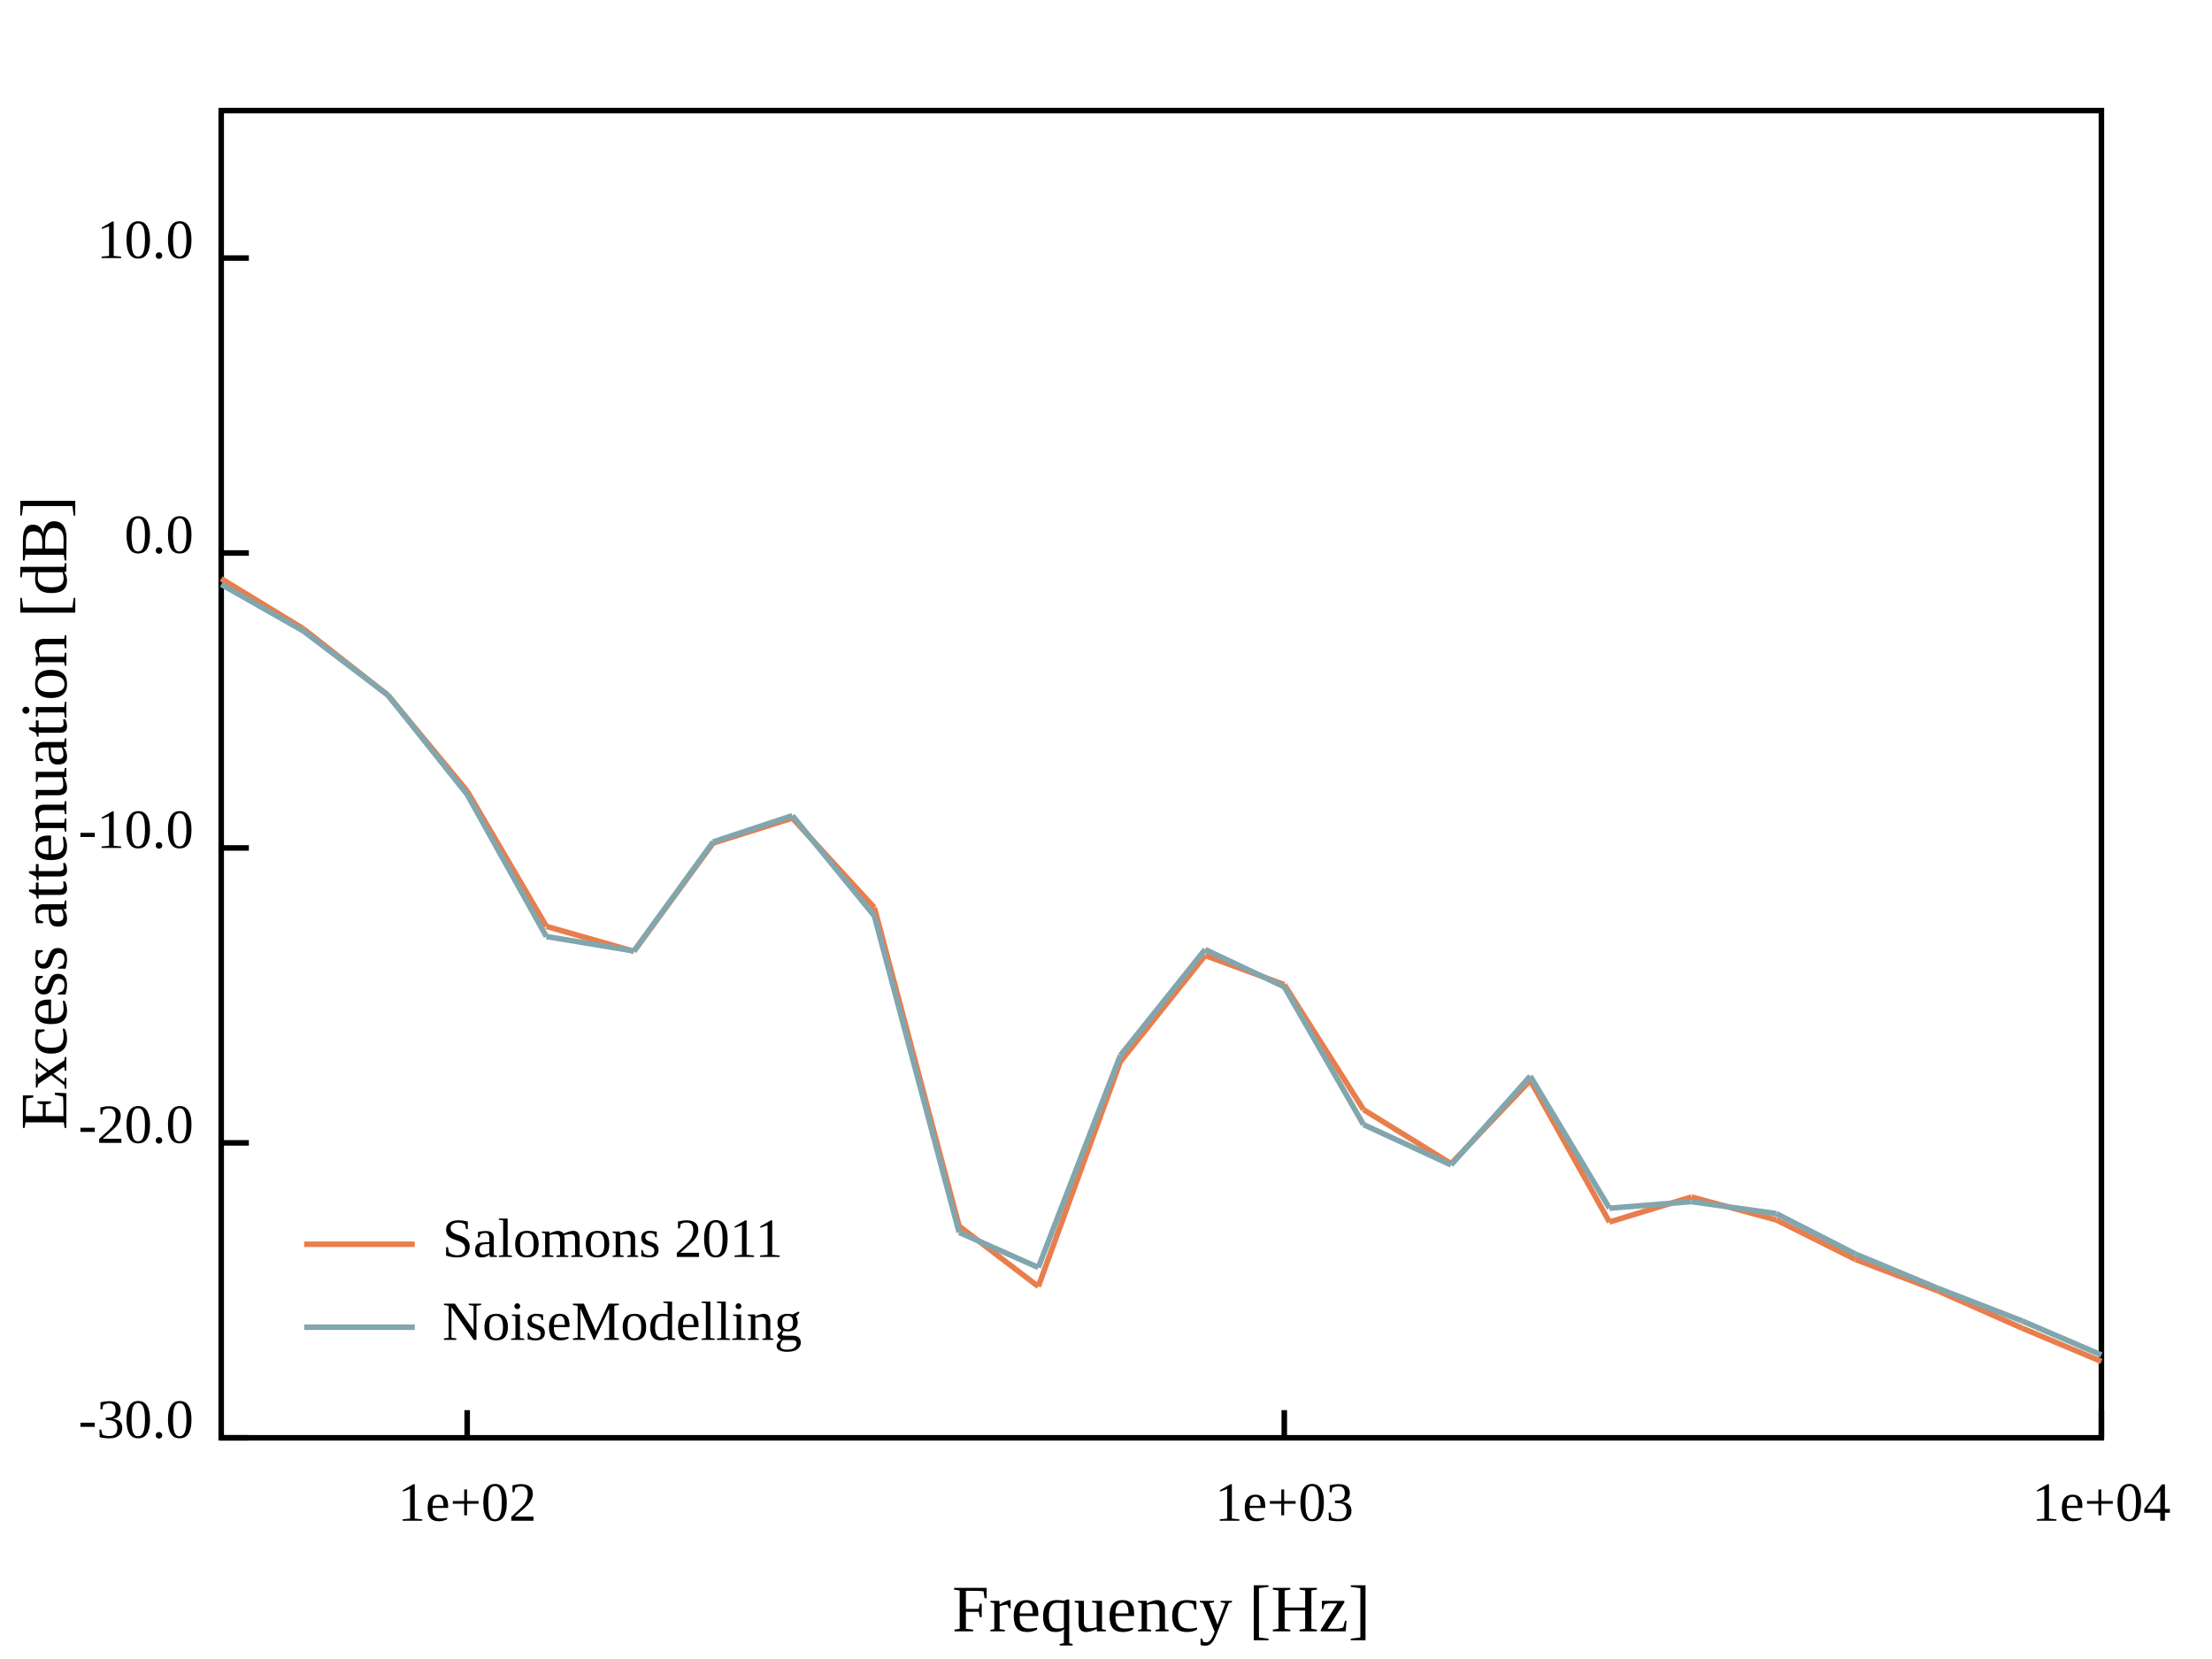
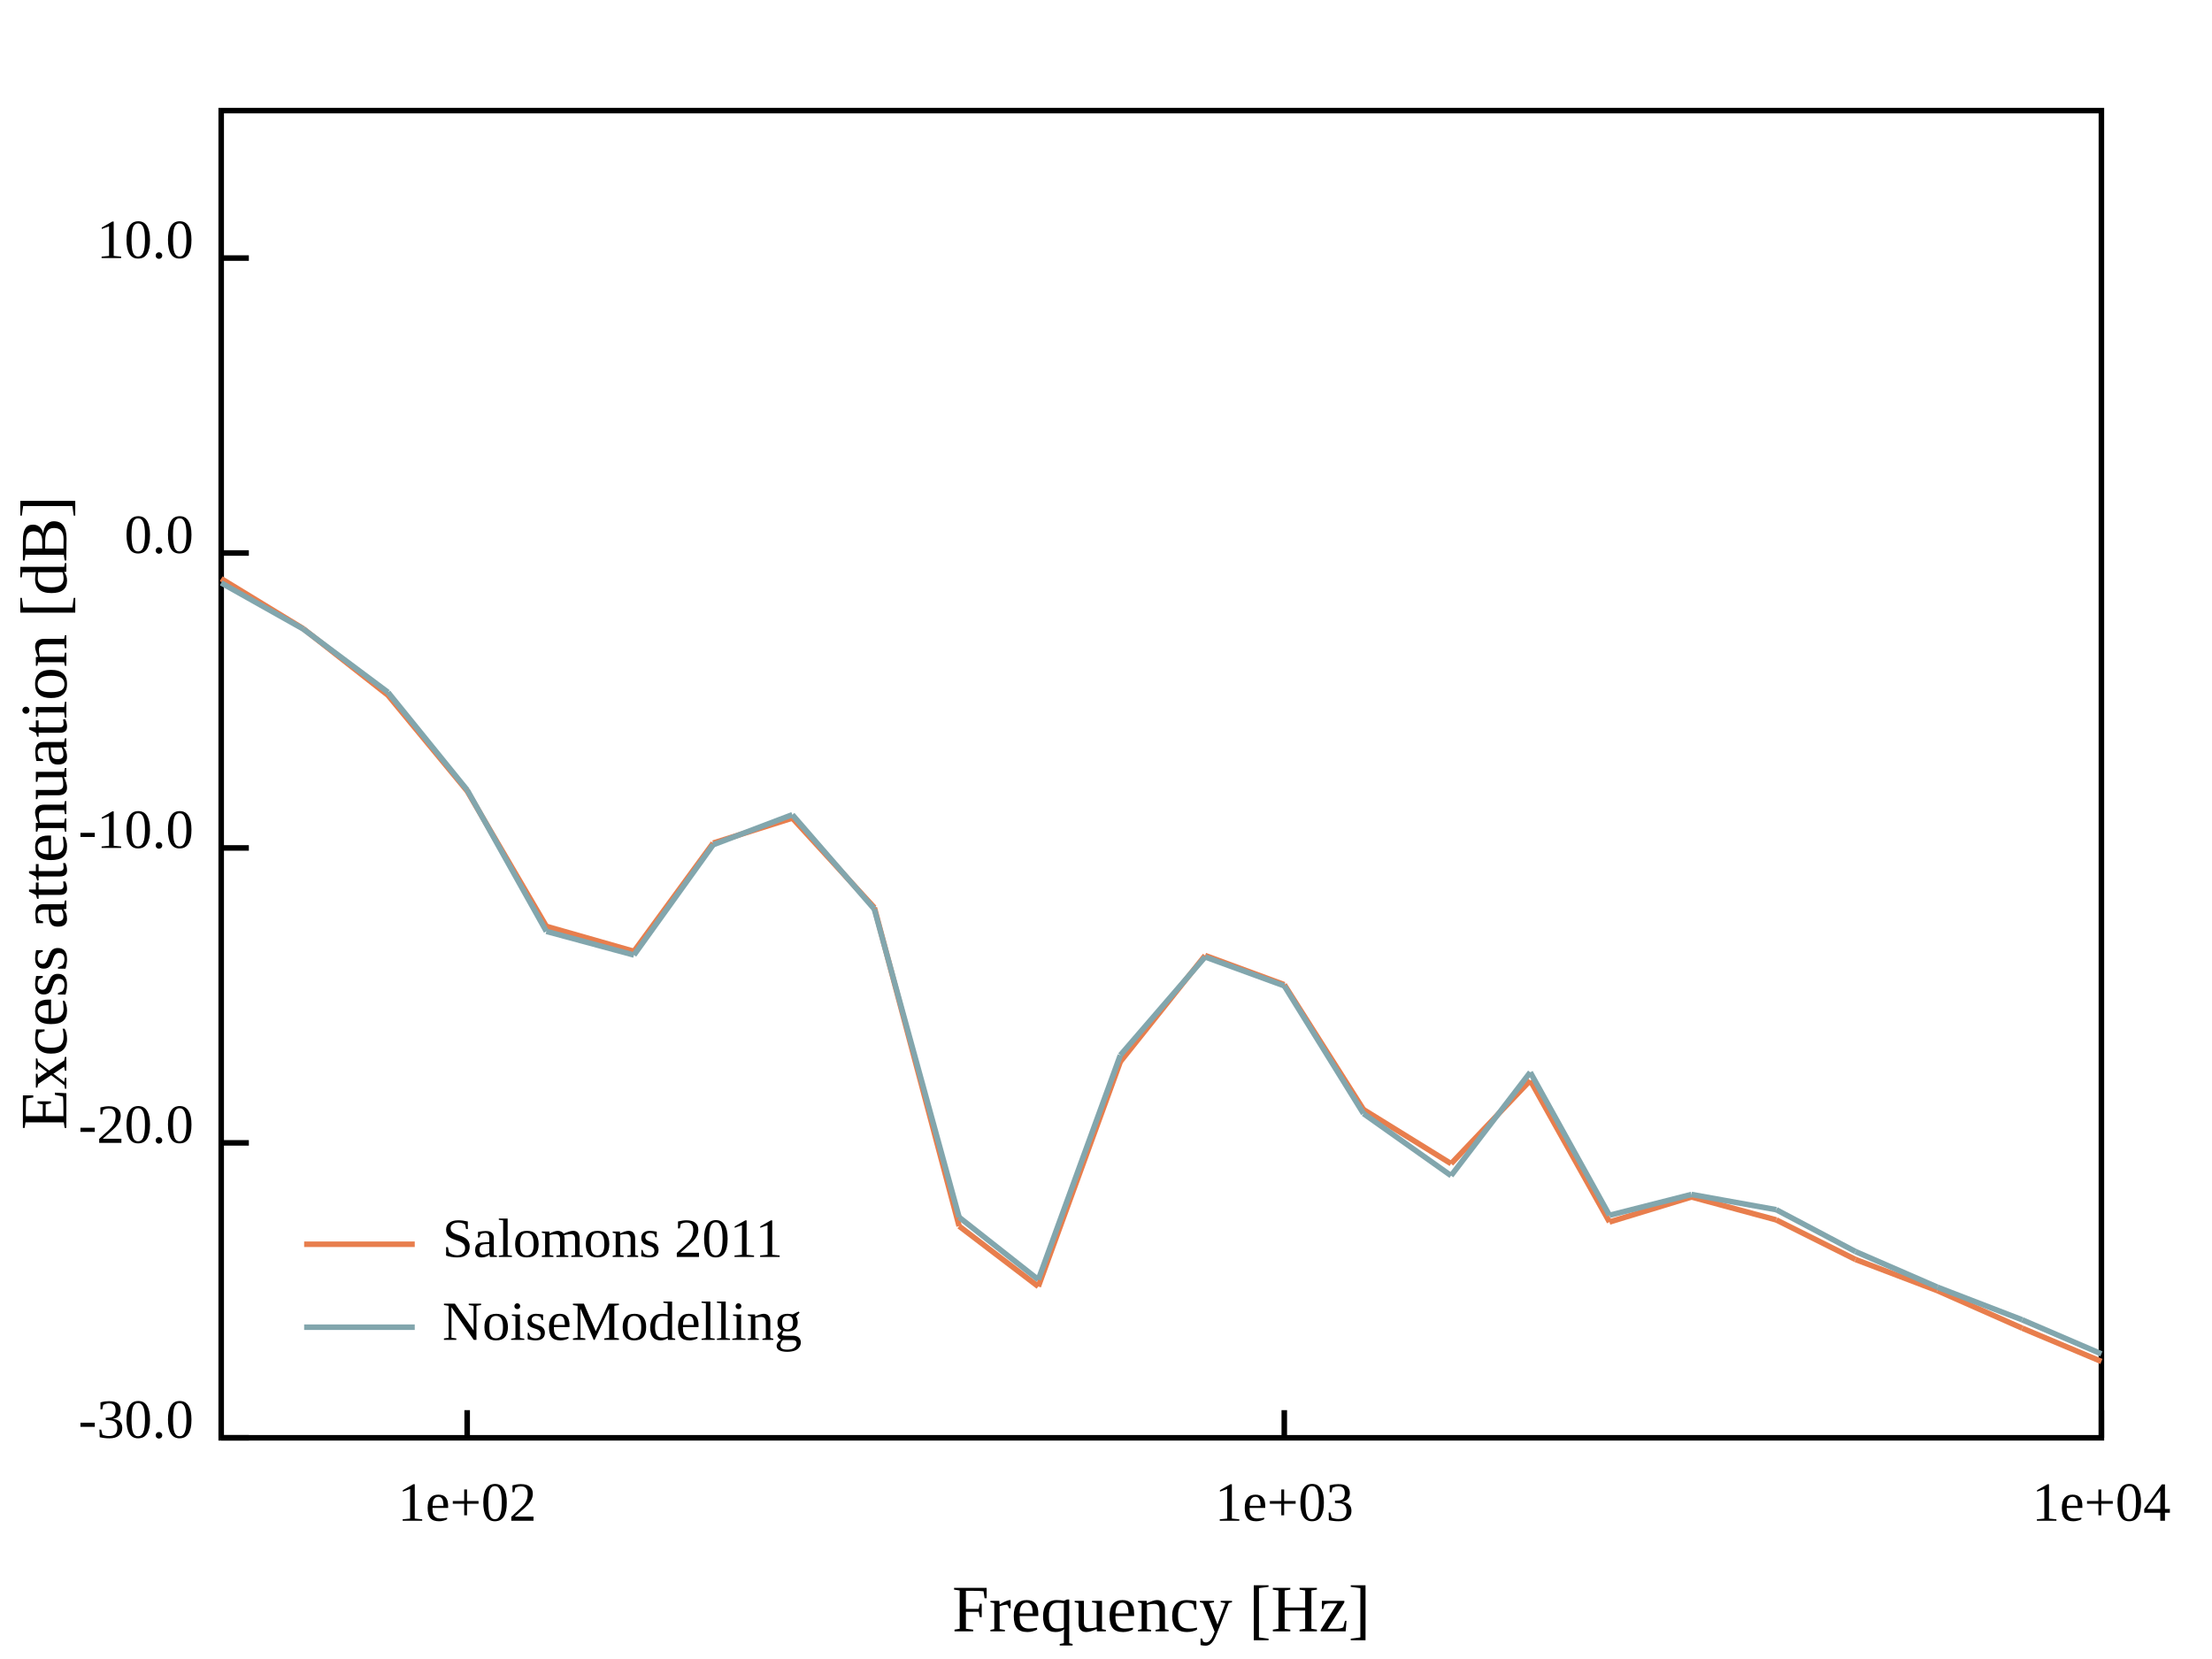
<svg xmlns="http://www.w3.org/2000/svg" height="300" width="400">
  <rect width="400" height="300" x="0" y="0" style="fill:white; stroke:none" />
  <rect width="340" height="240" x="40" y="20" style="fill:none; stroke-width:1;stroke:black" />
  <line x1="40" y1="260" x2="45" y2="260" style="fill:none; stroke-width:1; stroke:black" />
  <text x="35" y="260" text-anchor="end" style="stroke:none; fill:black; font-size:smaller">-30.0</text>
  <line x1="40" y1="206.667" x2="45" y2="206.667" style="fill:none; stroke-width:1; stroke:black" />
  <text x="35" y="206.667" text-anchor="end" style="stroke:none; fill:black; font-size:smaller">-20.0</text>
  <line x1="40" y1="153.333" x2="45" y2="153.333" style="fill:none; stroke-width:1; stroke:black" />
  <text x="35" y="153.333" text-anchor="end" style="stroke:none; fill:black; font-size:smaller">-10.0</text>
  <line x1="40" y1="100" x2="45" y2="100" style="fill:none; stroke-width:1; stroke:black" />
  <text x="35" y="100" text-anchor="end" style="stroke:none; fill:black; font-size:smaller">0.0</text>
  <line x1="40" y1="46.667" x2="45" y2="46.667" style="fill:none; stroke-width:1; stroke:black" />
  <text x="35" y="46.667" text-anchor="end" style="stroke:none; fill:black; font-size:smaller">10.0</text>
  <line x1="84.48" y1="260" x2="84.48" y2="255" style="fill:none; stroke-width:1; stroke:black" />
  <text x="84.48" y="275" text-anchor="middle" style="stroke:none; fill:black; font-size:smaller">1e+02</text>
  <line x1="232.24" y1="260" x2="232.24" y2="255" style="fill:none; stroke-width:1; stroke:black" />
  <text x="232.24" y="275" text-anchor="middle" style="stroke:none; fill:black; font-size:smaller">1e+03</text>
  <line x1="380" y1="260" x2="380" y2="255" style="fill:none; stroke-width:1; stroke:black" />
  <text x="380" y="275" text-anchor="middle" style="stroke:none; fill:black; font-size:smaller">1e+04</text>
  <line x1="40" y1="104.643" x2="54.831" y2="113.678" style="fill:none; stroke-width:1; stroke:rgb(232,126,77)" />
  <line x1="54.831" y1="113.678" x2="70.161" y2="125.725" style="fill:none; stroke-width:1; stroke:rgb(232,126,77)" />
  <line x1="70.161" y1="125.725" x2="84.48" y2="143.043" style="fill:none; stroke-width:1; stroke:rgb(232,126,77)" />
  <line x1="84.48" y1="143.043" x2="98.8" y2="167.514" style="fill:none; stroke-width:1; stroke:rgb(232,126,77)" />
  <line x1="98.8" y1="167.514" x2="114.641" y2="172.031" style="fill:none; stroke-width:1; stroke:rgb(232,126,77)" />
  <line x1="114.641" y1="172.031" x2="128.96" y2="152.455" style="fill:none; stroke-width:1; stroke:rgb(232,126,77)" />
  <line x1="128.96" y1="152.455" x2="143.28" y2="147.937" style="fill:none; stroke-width:1; stroke:rgb(232,126,77)" />
  <line x1="143.28" y1="147.937" x2="158.11" y2="164.125" style="fill:none; stroke-width:1; stroke:rgb(232,126,77)" />
  <line x1="158.11" y1="164.125" x2="173.441" y2="221.725" style="fill:none; stroke-width:1; stroke:rgb(232,126,77)" />
  <line x1="173.441" y1="221.725" x2="187.76" y2="232.643" style="fill:none; stroke-width:1; stroke:rgb(232,126,77)" />
  <line x1="187.76" y1="232.643" x2="202.591" y2="191.984" style="fill:none; stroke-width:1; stroke:rgb(232,126,77)" />
  <line x1="202.591" y1="191.984" x2="217.921" y2="172.784" style="fill:none; stroke-width:1; stroke:rgb(232,126,77)" />
  <line x1="217.921" y1="172.784" x2="232.24" y2="178.055" style="fill:none; stroke-width:1; stroke:rgb(232,126,77)" />
  <line x1="232.24" y1="178.055" x2="246.559" y2="200.643" style="fill:none; stroke-width:1; stroke:rgb(232,126,77)" />
  <line x1="246.559" y1="200.643" x2="262.401" y2="210.431" style="fill:none; stroke-width:1; stroke:rgb(232,126,77)" />
  <line x1="262.401" y1="210.431" x2="276.72" y2="195.373" style="fill:none; stroke-width:1; stroke:rgb(232,126,77)" />
  <line x1="276.72" y1="195.373" x2="291.04" y2="220.973" style="fill:none; stroke-width:1; stroke:rgb(232,126,77)" />
  <line x1="291.04" y1="220.973" x2="305.87" y2="216.455" style="fill:none; stroke-width:1; stroke:rgb(232,126,77)" />
  <line x1="305.87" y1="216.455" x2="321.2" y2="220.596" style="fill:none; stroke-width:1; stroke:rgb(232,126,77)" />
  <line x1="321.2" y1="220.596" x2="335.52" y2="227.749" style="fill:none; stroke-width:1; stroke:rgb(232,126,77)" />
  <line x1="335.52" y1="227.749" x2="350.351" y2="233.396" style="fill:none; stroke-width:1; stroke:rgb(232,126,77)" />
  <line x1="350.351" y1="233.396" x2="365.681" y2="240.173" style="fill:none; stroke-width:1; stroke:rgb(232,126,77)" />
  <line x1="365.681" y1="240.173" x2="380" y2="246.196" style="fill:none; stroke-width:1; stroke:rgb(232,126,77)" />
-   <line x1="40" y1="105.671" x2="54.831" y2="114.086" style="fill:none; stroke-width:1; stroke:rgb(130,166,173)" />
-   <line x1="54.831" y1="114.086" x2="70.161" y2="125.705" style="fill:none; stroke-width:1; stroke:rgb(130,166,173)" />
-   <line x1="70.161" y1="125.705" x2="84.48" y2="143.661" style="fill:none; stroke-width:1; stroke:rgb(130,166,173)" />
-   <line x1="84.48" y1="143.661" x2="98.8" y2="169.359" style="fill:none; stroke-width:1; stroke:rgb(130,166,173)" />
-   <line x1="98.8" y1="169.359" x2="114.641" y2="171.97" style="fill:none; stroke-width:1; stroke:rgb(130,166,173)" />
-   <line x1="114.641" y1="171.97" x2="128.96" y2="152.238" style="fill:none; stroke-width:1; stroke:rgb(130,166,173)" />
-   <line x1="128.96" y1="152.238" x2="143.28" y2="147.494" style="fill:none; stroke-width:1; stroke:rgb(130,166,173)" />
-   <line x1="143.28" y1="147.494" x2="158.11" y2="165.622" style="fill:none; stroke-width:1; stroke:rgb(130,166,173)" />
-   <line x1="158.11" y1="165.622" x2="173.441" y2="222.855" style="fill:none; stroke-width:1; stroke:rgb(130,166,173)" />
-   <line x1="173.441" y1="222.855" x2="187.76" y2="229.198" style="fill:none; stroke-width:1; stroke:rgb(130,166,173)" />
-   <line x1="187.76" y1="229.198" x2="202.591" y2="190.859" style="fill:none; stroke-width:1; stroke:rgb(130,166,173)" />
-   <line x1="202.591" y1="190.859" x2="217.921" y2="171.703" style="fill:none; stroke-width:1; stroke:rgb(130,166,173)" />
-   <line x1="217.921" y1="171.703" x2="232.24" y2="178.449" style="fill:none; stroke-width:1; stroke:rgb(130,166,173)" />
-   <line x1="232.24" y1="178.449" x2="246.559" y2="203.36" style="fill:none; stroke-width:1; stroke:rgb(130,166,173)" />
-   <line x1="246.559" y1="203.36" x2="262.401" y2="210.658" style="fill:none; stroke-width:1; stroke:rgb(130,166,173)" />
-   <line x1="262.401" y1="210.658" x2="276.72" y2="194.598" style="fill:none; stroke-width:1; stroke:rgb(130,166,173)" />
-   <line x1="276.72" y1="194.598" x2="291.04" y2="218.483" style="fill:none; stroke-width:1; stroke:rgb(130,166,173)" />
-   <line x1="291.04" y1="218.483" x2="305.87" y2="217.296" style="fill:none; stroke-width:1; stroke:rgb(130,166,173)" />
-   <line x1="305.87" y1="217.296" x2="321.2" y2="219.457" style="fill:none; stroke-width:1; stroke:rgb(130,166,173)" />
-   <line x1="321.2" y1="219.457" x2="335.52" y2="226.767" style="fill:none; stroke-width:1; stroke:rgb(130,166,173)" />
-   <line x1="335.52" y1="226.767" x2="350.351" y2="232.937" style="fill:none; stroke-width:1; stroke:rgb(130,166,173)" />
-   <line x1="350.351" y1="232.937" x2="365.681" y2="238.872" style="fill:none; stroke-width:1; stroke:rgb(130,166,173)" />
-   <line x1="365.681" y1="238.872" x2="380" y2="245.025" style="fill:none; stroke-width:1; stroke:rgb(130,166,173)" />
+   <line x1="40" y1="105.407" x2="54.831" y2="113.741" style="fill:none; stroke-width:1; stroke:rgb(130,166,173)" />
+   <line x1="54.831" y1="113.741" x2="70.161" y2="125.188" style="fill:none; stroke-width:1; stroke:rgb(130,166,173)" />
+   <line x1="70.161" y1="125.188" x2="84.48" y2="142.857" style="fill:none; stroke-width:1; stroke:rgb(130,166,173)" />
+   <line x1="84.48" y1="142.857" x2="98.8" y2="168.422" style="fill:none; stroke-width:1; stroke:rgb(130,166,173)" />
+   <line x1="98.8" y1="168.422" x2="114.641" y2="172.702" style="fill:none; stroke-width:1; stroke:rgb(130,166,173)" />
+   <line x1="114.641" y1="172.702" x2="128.96" y2="152.757" style="fill:none; stroke-width:1; stroke:rgb(130,166,173)" />
+   <line x1="128.96" y1="152.757" x2="143.28" y2="147.322" style="fill:none; stroke-width:1; stroke:rgb(130,166,173)" />
+   <line x1="143.28" y1="147.322" x2="158.11" y2="164.4" style="fill:none; stroke-width:1; stroke:rgb(130,166,173)" />
+   <line x1="158.11" y1="164.4" x2="173.441" y2="220.118" style="fill:none; stroke-width:1; stroke:rgb(130,166,173)" />
+   <line x1="173.441" y1="220.118" x2="187.76" y2="231.403" style="fill:none; stroke-width:1; stroke:rgb(130,166,173)" />
+   <line x1="187.76" y1="231.403" x2="202.591" y2="190.812" style="fill:none; stroke-width:1; stroke:rgb(130,166,173)" />
+   <line x1="202.591" y1="190.812" x2="217.921" y2="173.046" style="fill:none; stroke-width:1; stroke:rgb(130,166,173)" />
+   <line x1="217.921" y1="173.046" x2="232.24" y2="178.273" style="fill:none; stroke-width:1; stroke:rgb(130,166,173)" />
+   <line x1="232.24" y1="178.273" x2="246.559" y2="201.372" style="fill:none; stroke-width:1; stroke:rgb(130,166,173)" />
+   <line x1="246.559" y1="201.372" x2="262.401" y2="212.596" style="fill:none; stroke-width:1; stroke:rgb(130,166,173)" />
+   <line x1="262.401" y1="212.596" x2="276.72" y2="193.899" style="fill:none; stroke-width:1; stroke:rgb(130,166,173)" />
+   <line x1="276.72" y1="193.899" x2="291.04" y2="219.761" style="fill:none; stroke-width:1; stroke:rgb(130,166,173)" />
+   <line x1="291.04" y1="219.761" x2="305.87" y2="215.994" style="fill:none; stroke-width:1; stroke:rgb(130,166,173)" />
+   <line x1="305.87" y1="215.994" x2="321.2" y2="218.751" style="fill:none; stroke-width:1; stroke:rgb(130,166,173)" />
+   <line x1="321.2" y1="218.751" x2="335.52" y2="226.314" style="fill:none; stroke-width:1; stroke:rgb(130,166,173)" />
+   <line x1="335.52" y1="226.314" x2="350.351" y2="232.762" style="fill:none; stroke-width:1; stroke:rgb(130,166,173)" />
+   <line x1="350.351" y1="232.762" x2="365.681" y2="238.666" style="fill:none; stroke-width:1; stroke:rgb(130,166,173)" />
+   <line x1="365.681" y1="238.666" x2="380" y2="244.822" style="fill:none; stroke-width:1; stroke:rgb(130,166,173)" />
  <text x="210" y="295" text-anchor="middle" style="stroke:none; fill:black">Frequency [Hz]</text>
  <text x="5" y="140" transform="rotate(-90, 12, 140)" text-anchor="middle" style="stroke:none; fill:black">Excess attenuation [dB]</text>
  <line x1="55" y1="225" x2="75" y2="225" style="fill:none; stroke-width:1; stroke:rgb(232,126,77)" />
  <text x="80" y="225" dominant-baseline="middle" style="stroke:none; fill:black; font-size:smaller">Salomons 2011</text>
  <line x1="55" y1="240" x2="75" y2="240" style="fill:none; stroke-width:1; stroke:rgb(130,166,173)" />
  <text x="80" y="240" dominant-baseline="middle" style="stroke:none; fill:black; font-size:smaller">NoiseModelling</text>
</svg>
